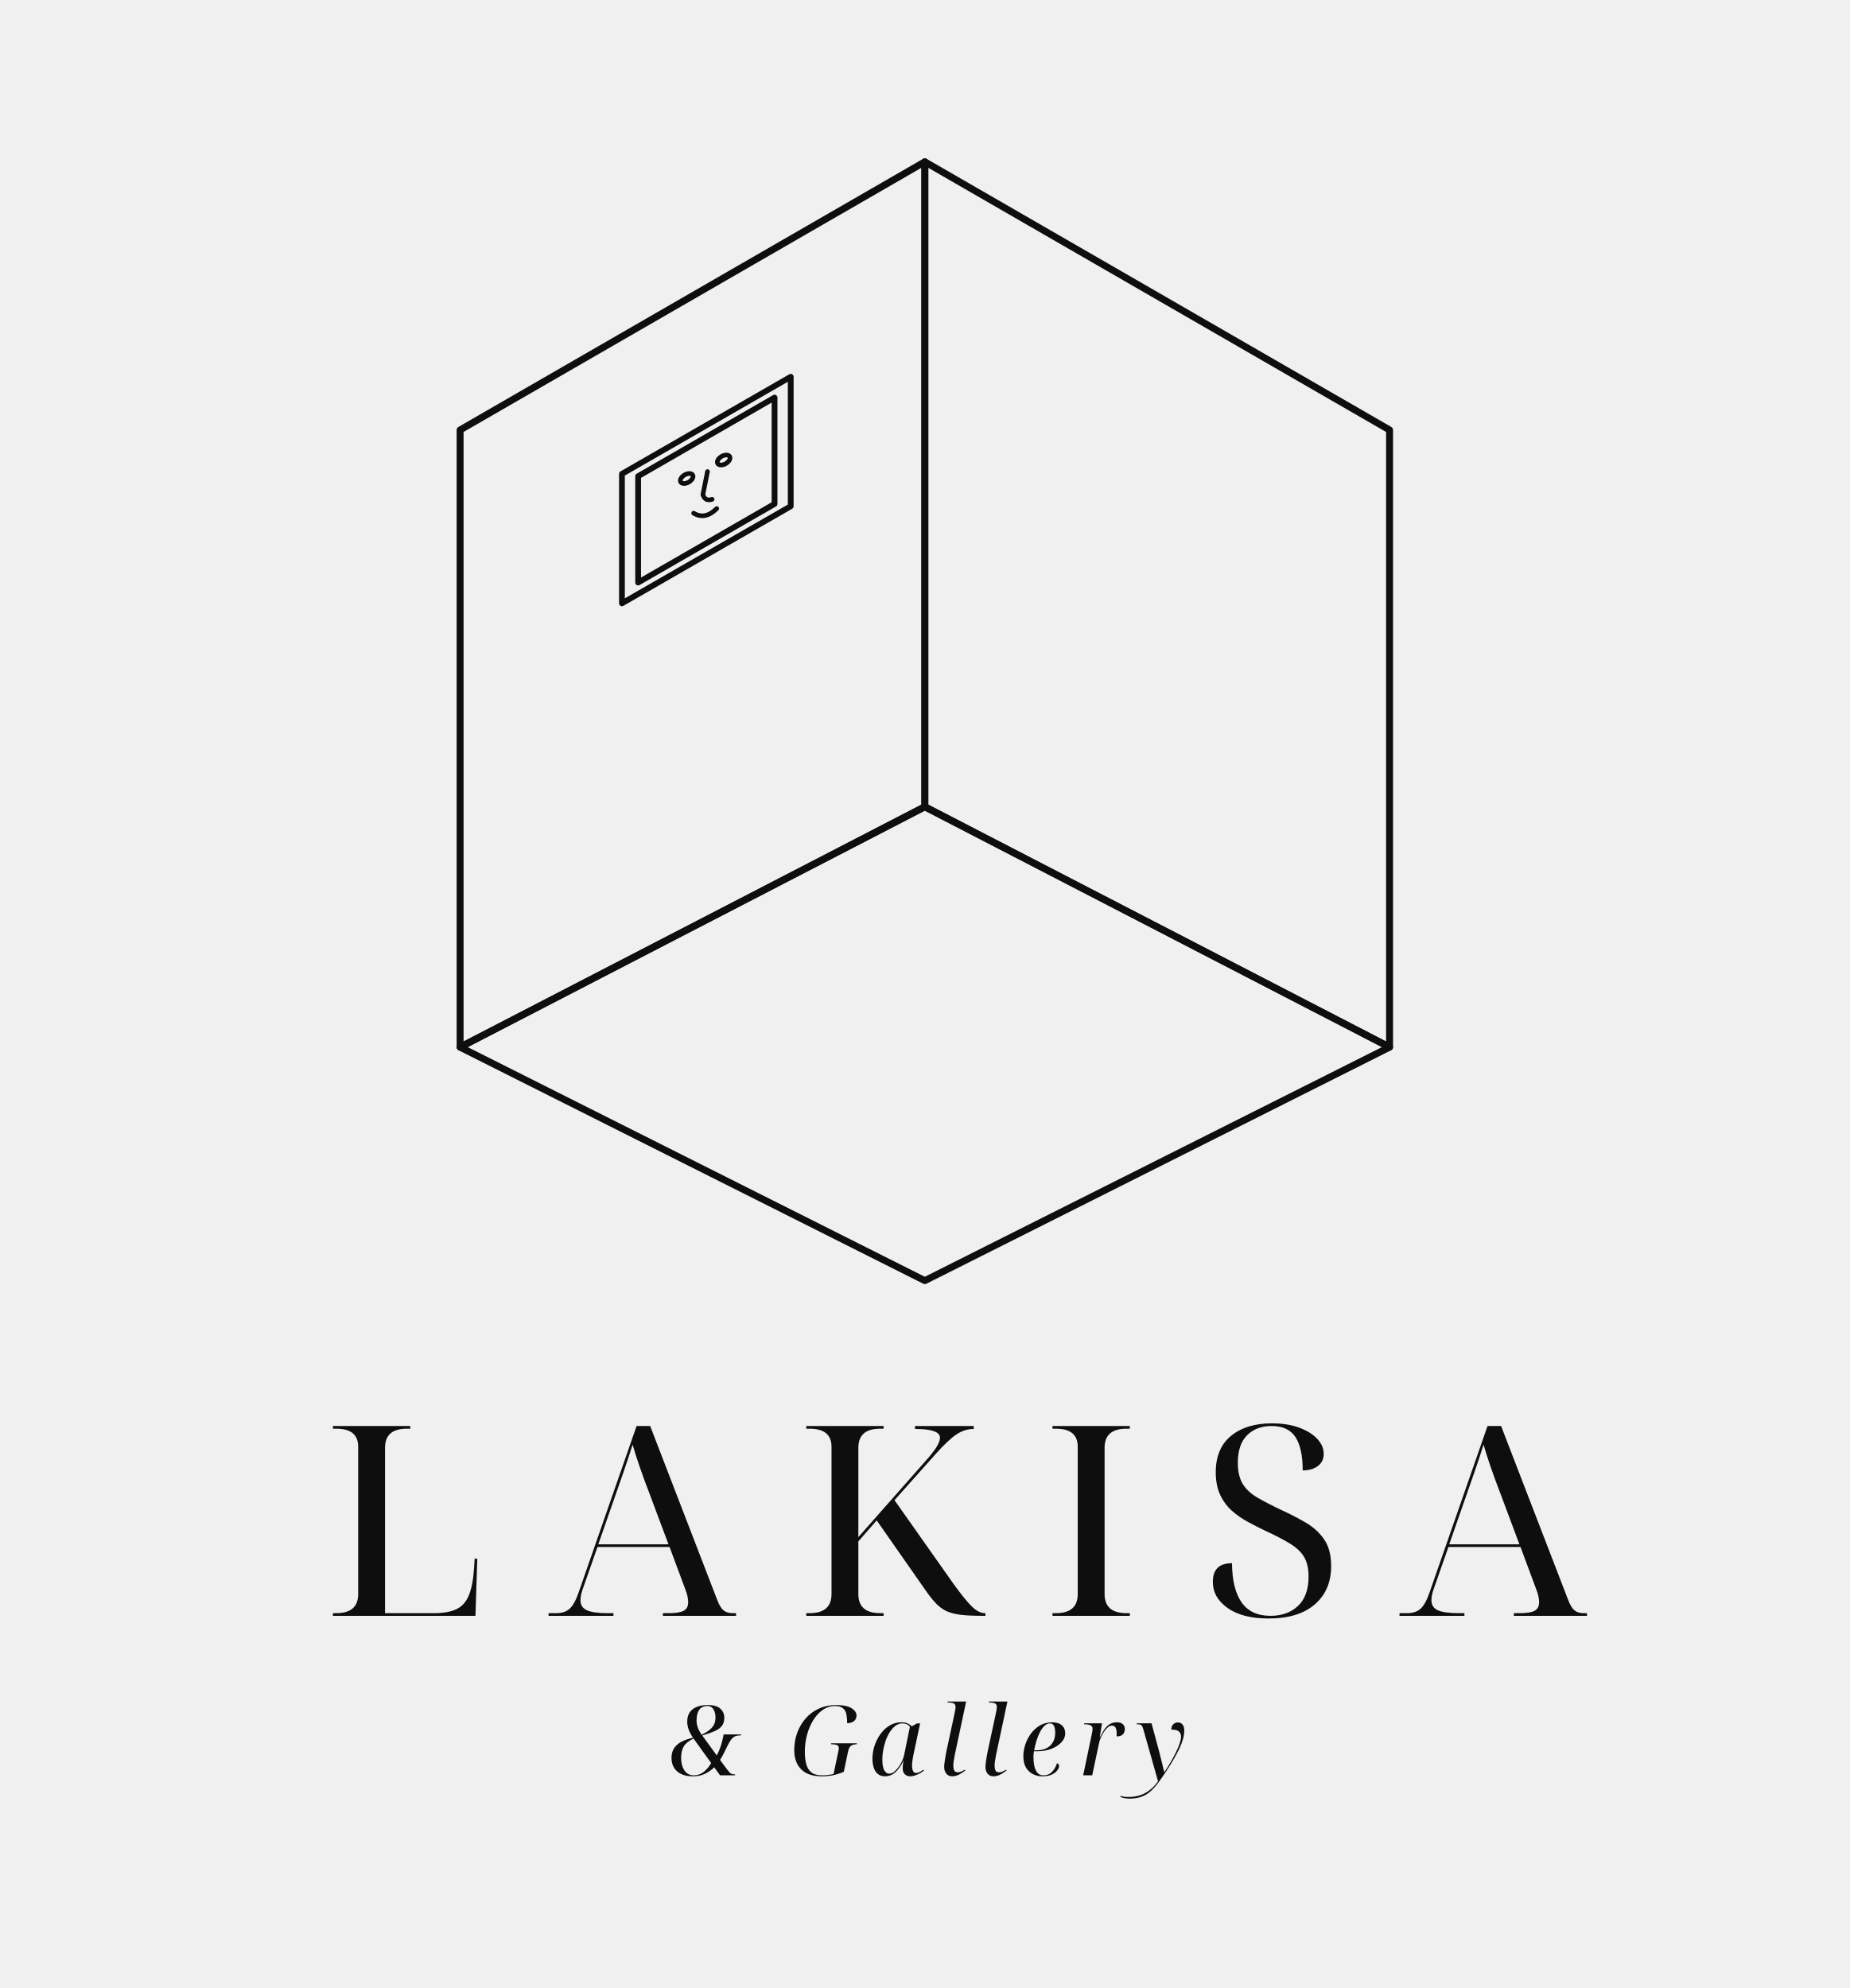
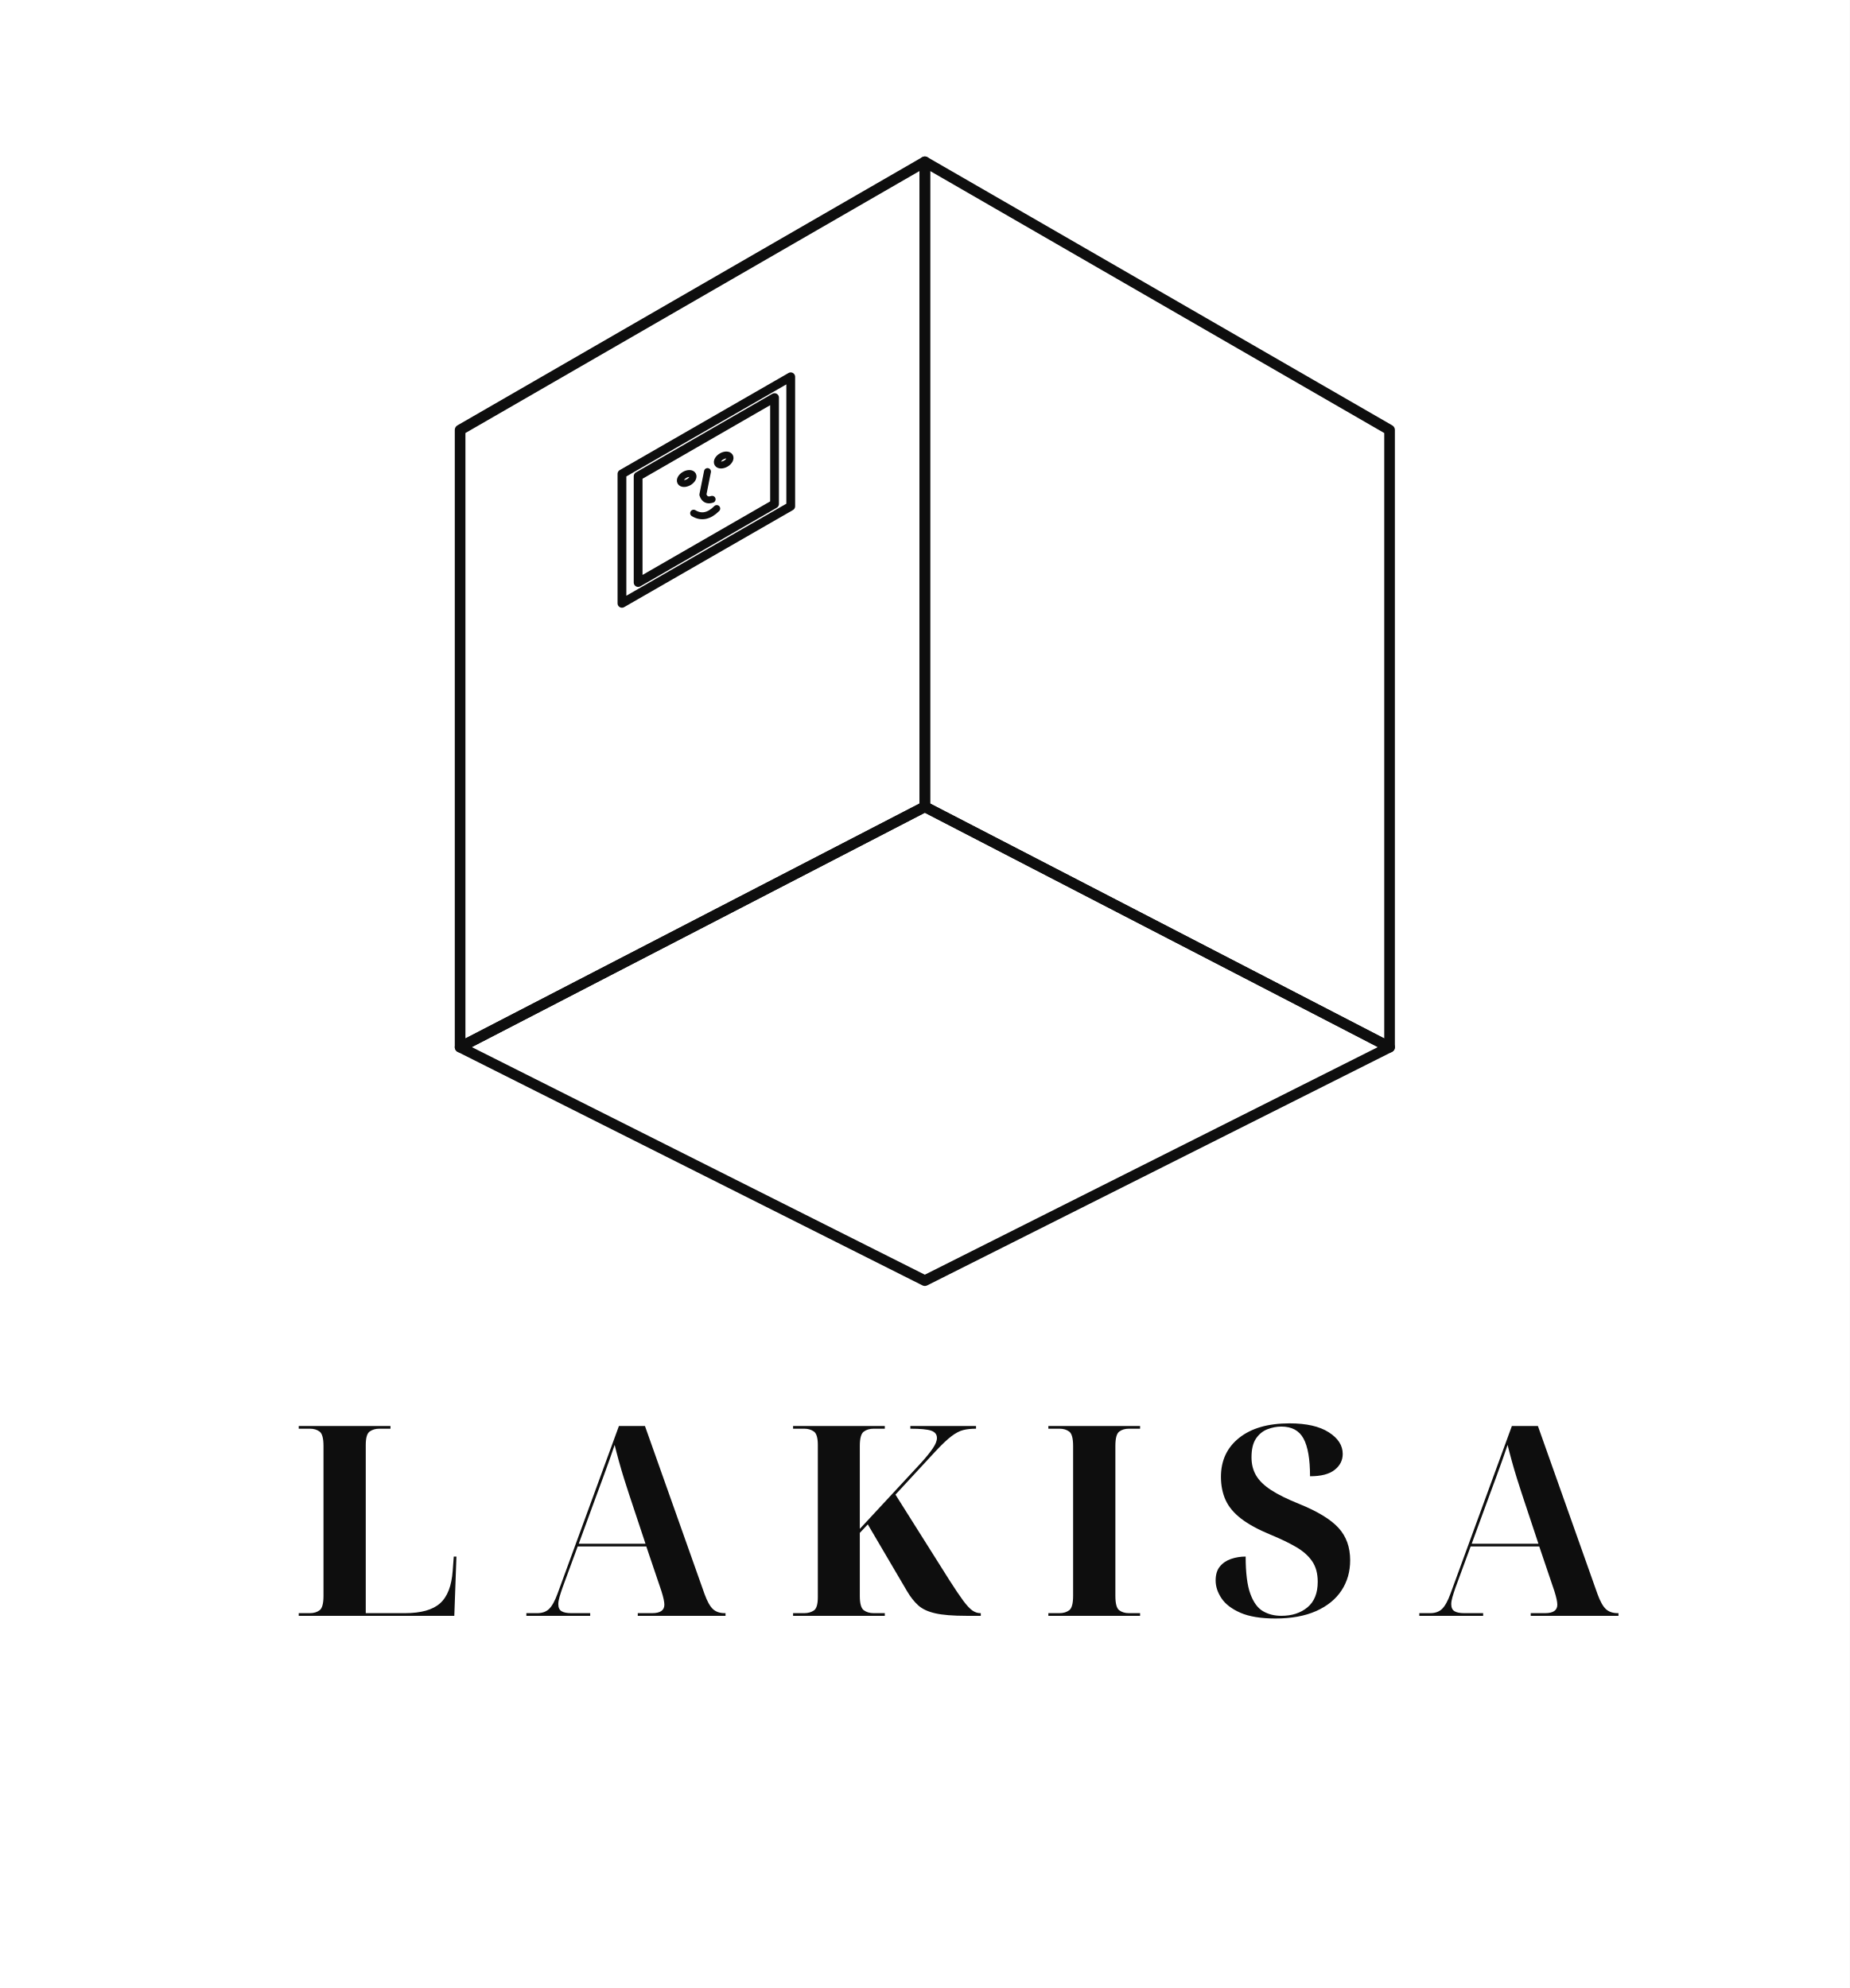
<svg xmlns="http://www.w3.org/2000/svg" viewBox="0 0 800 860" width="800" height="860">
+   <rect width="800" height="860" fill="#FFFFFF" />
  <g transform="translate(400,70)">
    <g fill="none" stroke="#0E0E0E" stroke-linecap="round" stroke-linejoin="round">
-       <polygon points="-201,116 0,0 0,279 -201,383" stroke-width="3.0" />
-       <polygon points="0,0 201,116 201,383 0,279" stroke-width="3.0" />
-       <polygon points="-201,383 0,279 201,383 0,484" stroke-width="3.0" />
-       <polygon points="-131,135 -58,93 -58,149 -131,191" stroke-width="2.5" />
-       <polygon points="-124,136 -65,102 -65,148 -124,182" stroke-width="2.5" />
-       <g stroke-width="2.0">
+       <polygon points="-201,116 0,0 0,279 -201,383" stroke-width="4.6" />
+       <polygon points="0,0 201,116 201,383 0,279" stroke-width="4.6" />
+       <polygon points="-201,383 0,279 201,383 0,484" stroke-width="4.6" />
+       <polygon points="-131,135 -58,93 -58,149 -131,191" stroke-width="3.8" />
+       <polygon points="-124,136 -65,102 -65,148 -124,182" stroke-width="3.8" />
+       <g stroke-width="3.0">
        <ellipse cx="-103" cy="137" rx="3" ry="1.8" transform="rotate(-30 -103 137)" />
        <ellipse cx="-87" cy="129" rx="3" ry="1.8" transform="rotate(-30 -87 129)" />
        <path d="M -94,134 L -96,144 Q -95,147 -92,146" />
        <path d="M -100,152 Q -95,155 -90,150" />
      </g>
    </g>
  </g>
-   <text x="413" y="699" text-anchor="middle" font-family="Playfair Display, 'Noto Serif Display', Georgia, serif" font-size="115" letter-spacing="26" fill="#0E0E0E">LAKISA</text>
-   <text x="401" y="768" text-anchor="middle" font-family="Playfair Display, 'Noto Serif Display', Georgia, serif" font-style="italic" font-size="42" letter-spacing="5" fill="#0E0E0E">&amp; Gallery</text>
+   <text x="413" y="699" text-anchor="middle" font-family="Playfair Display, 'Noto Serif Display', Georgia, serif" font-size="115" font-weight="800" letter-spacing="26" fill="#0E0E0E">LAKISA</text>
</svg>
